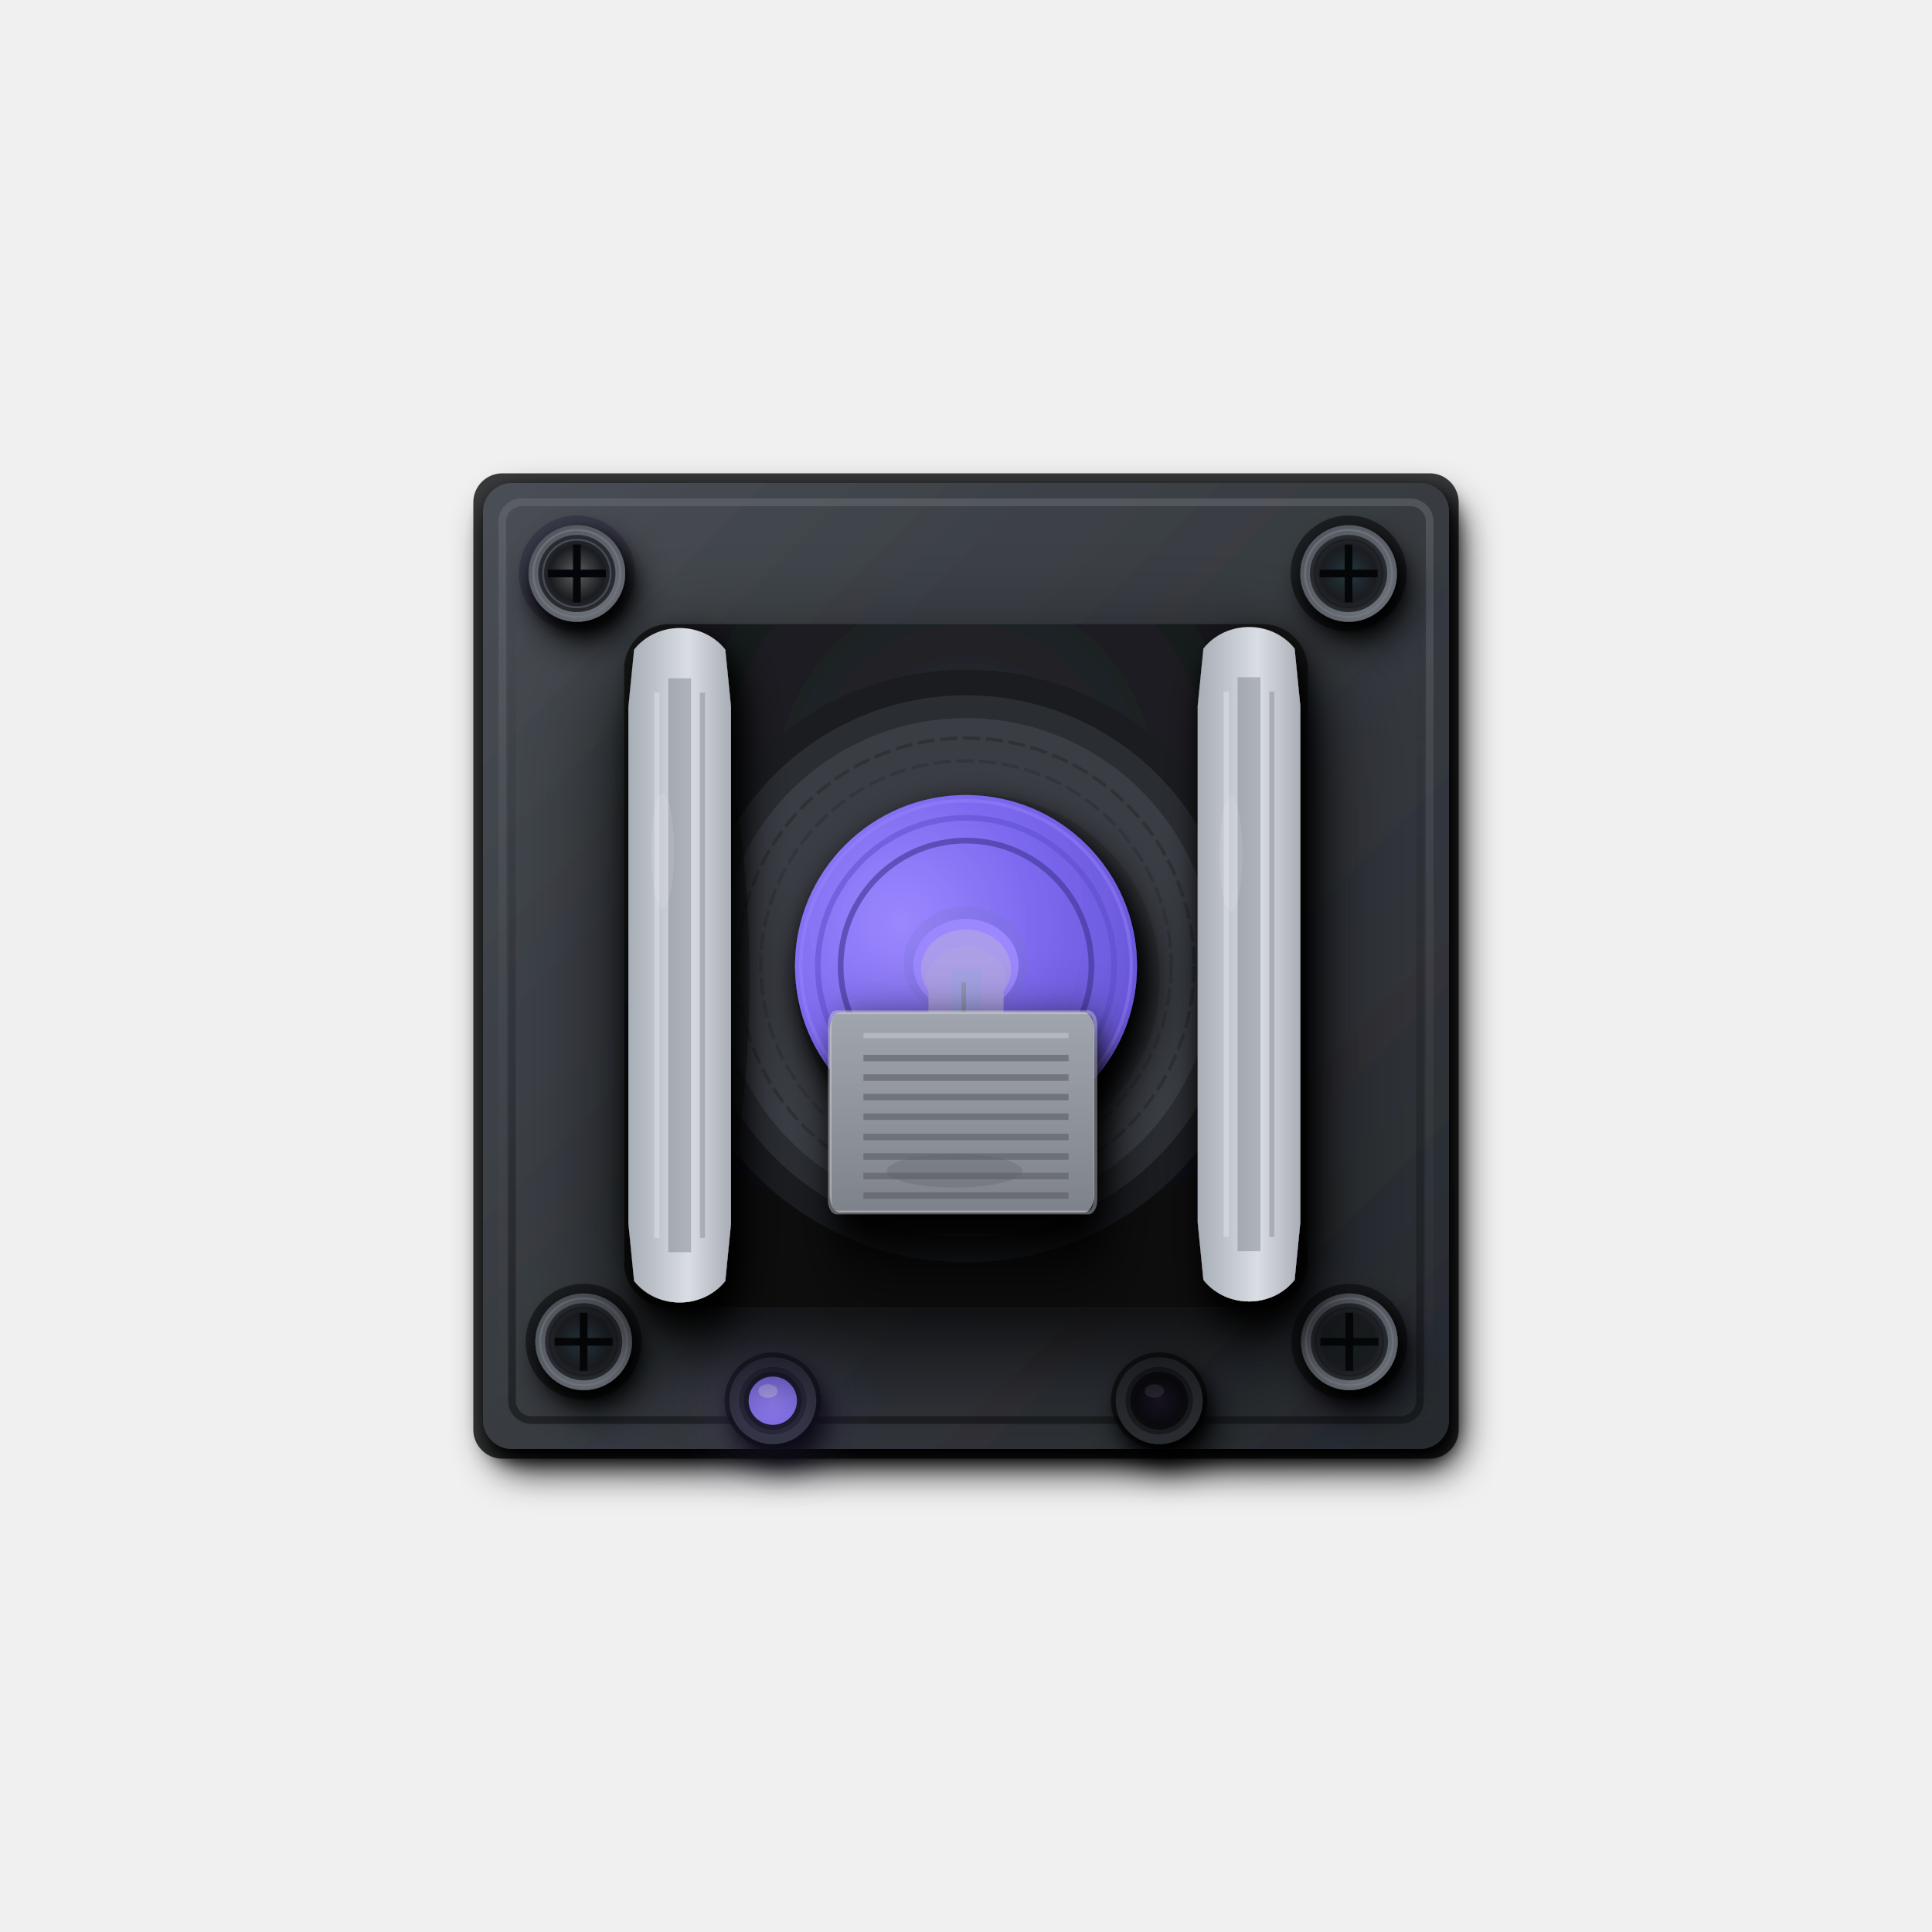
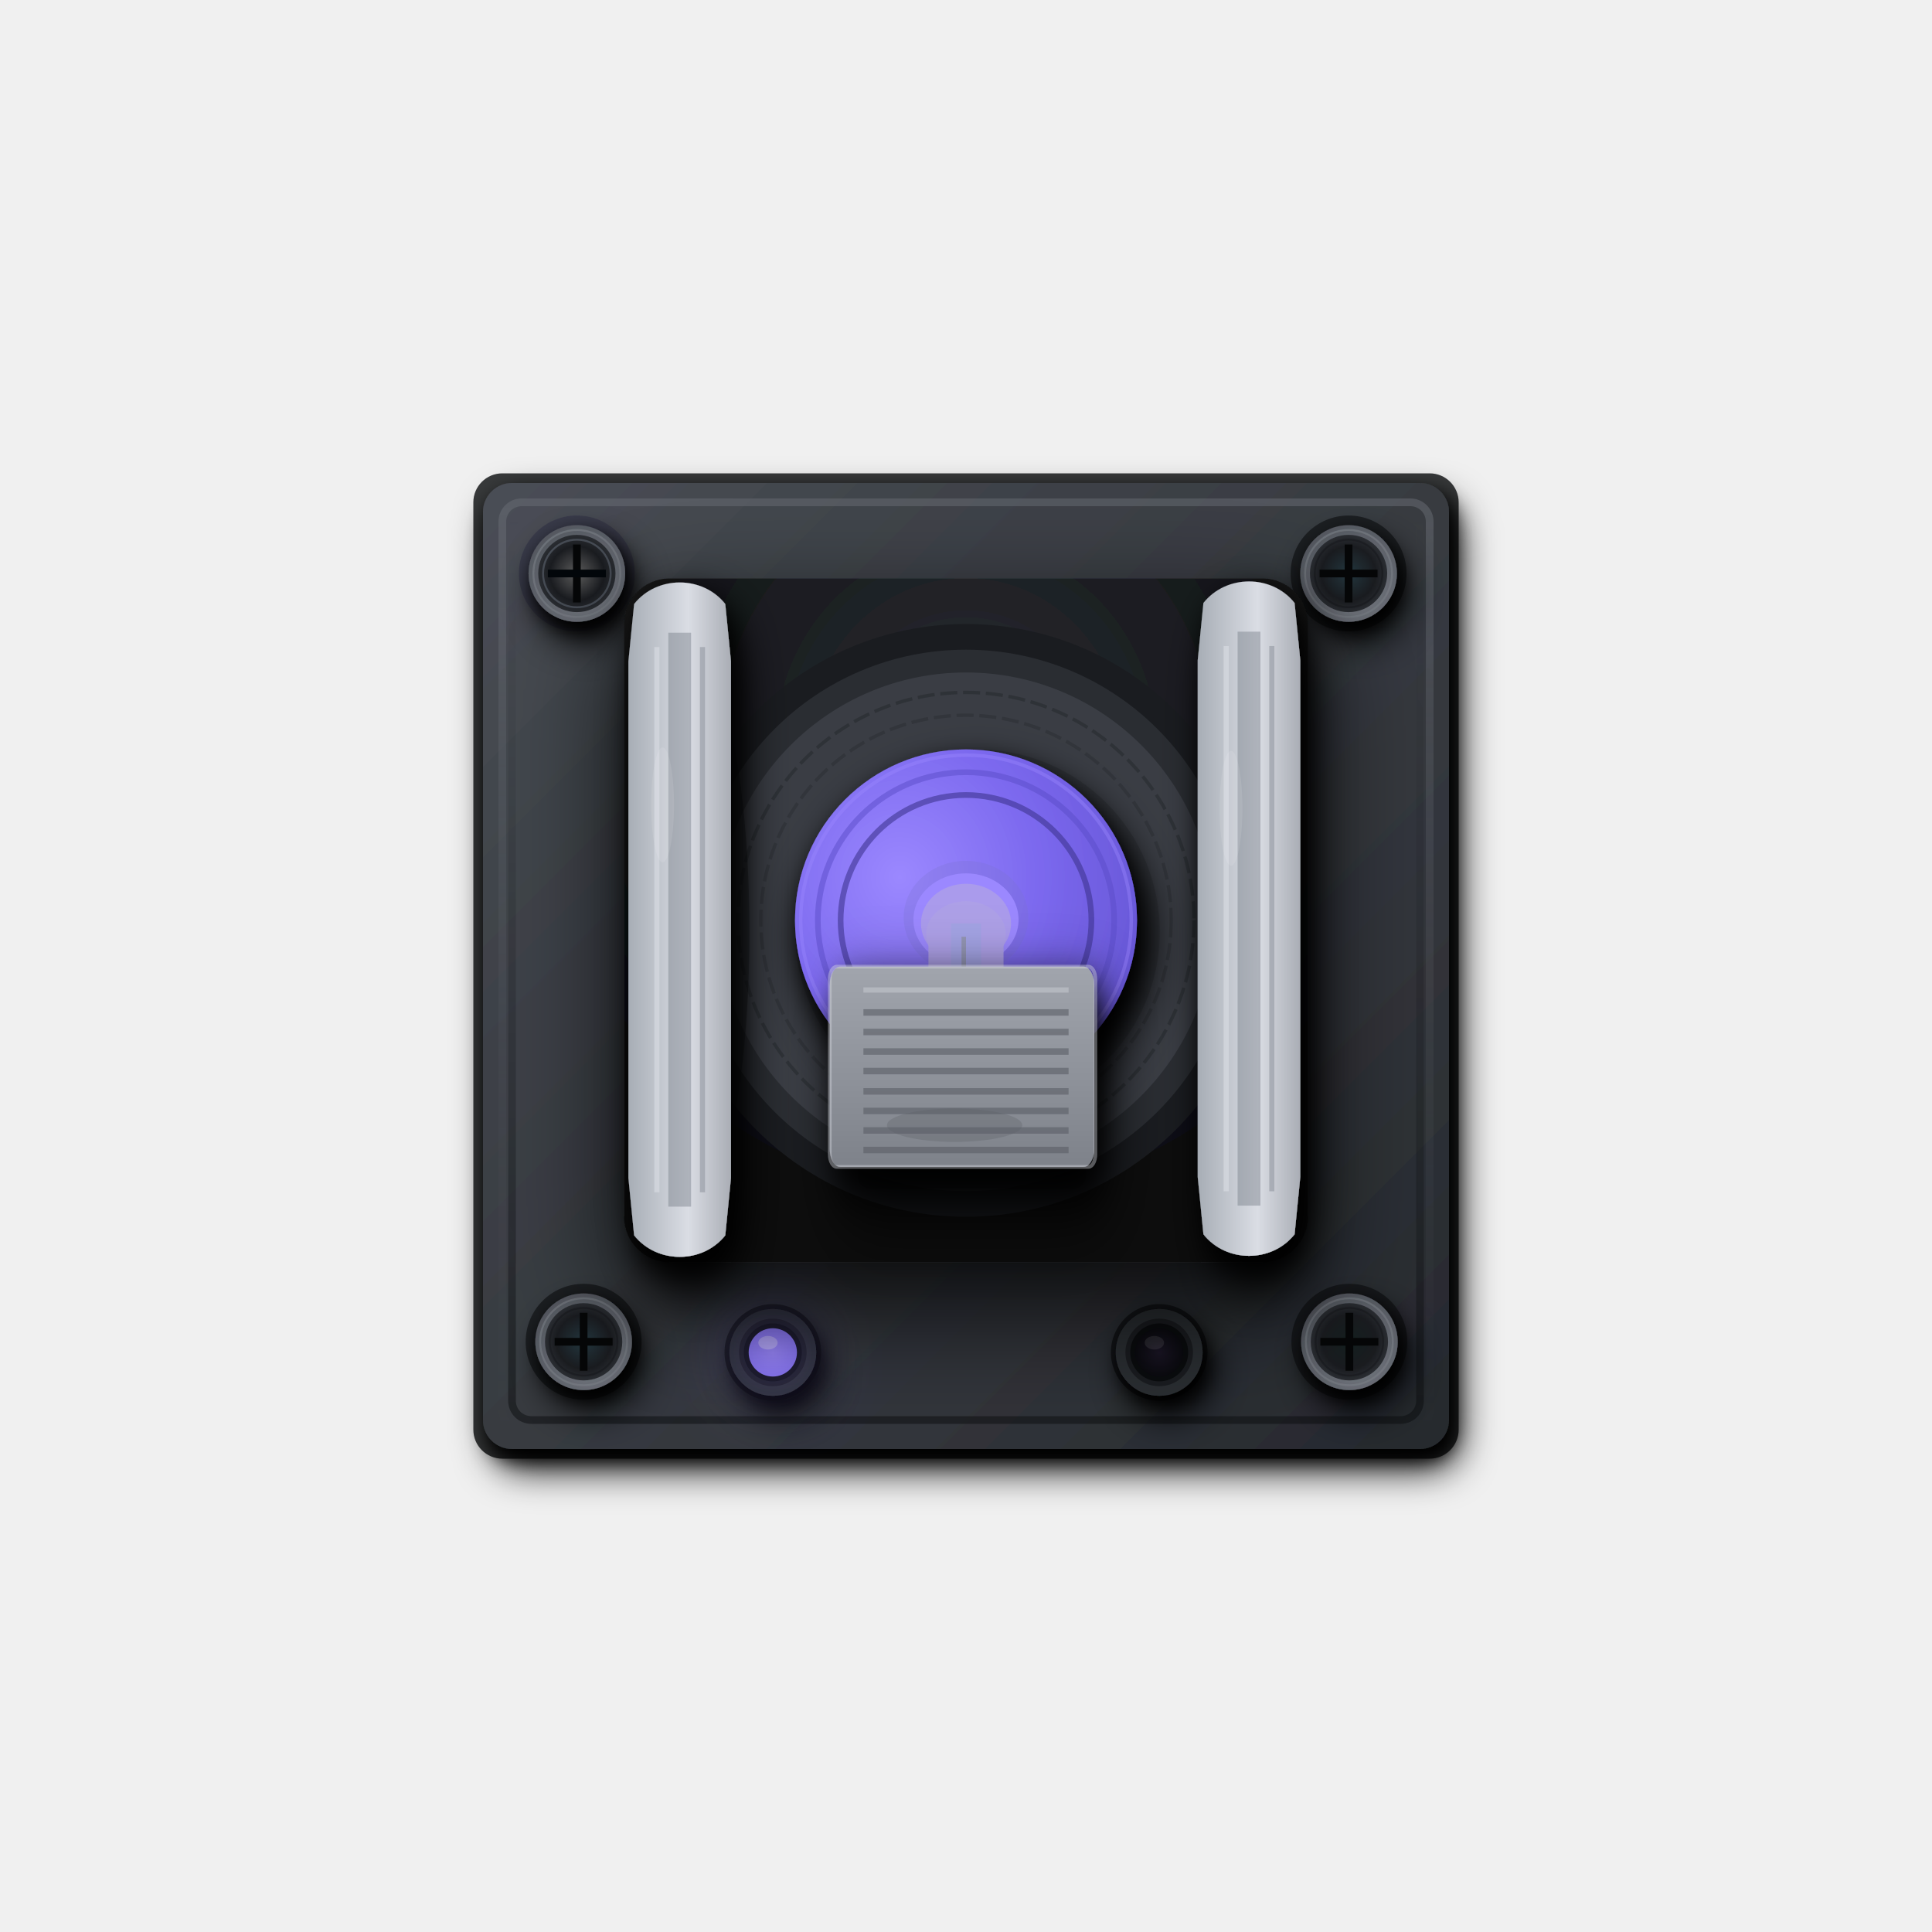
<svg xmlns="http://www.w3.org/2000/svg" xmlns:xlink="http://www.w3.org/1999/xlink" width="200" height="200" viewBox="0 0 200 200" version="1.1" id="svg106">
  <defs id="defs48">
    <radialGradient id="radialGradient112">
      <stop offset="0" style="stop-color:#243840;stop-opacity:1;" id="stop110" />
      <stop offset="70%" style="stop-color:#1a1c20;stop-opacity:1" id="stop111" />
      <stop offset="100%" style="stop-color:#2a2d32;stop-opacity:1" id="stop112" />
    </radialGradient>
    <linearGradient id="plateGradient" x1="0%" y1="0%" x2="100%" y2="100%">
      <stop offset="0%" style="stop-color:#4a4e56;stop-opacity:1" id="stop1" />
      <stop offset="30%" style="stop-color:#3d4147;stop-opacity:1" id="stop2" />
      <stop offset="70%" style="stop-color:#32353b;stop-opacity:1" id="stop3" />
      <stop offset="100%" style="stop-color:#25282d;stop-opacity:1" id="stop4" />
    </linearGradient>
    <linearGradient id="bevelHighlight" x1="0%" y1="0%" x2="0%" y2="100%">
      <stop offset="0%" style="stop-color:#6a6e76;stop-opacity:1" id="stop5" />
      <stop offset="50%" style="stop-color:#5a5e66;stop-opacity:0.5" id="stop6" />
      <stop offset="100%" style="stop-color:#4a4e56;stop-opacity:0" id="stop7" />
    </linearGradient>
    <linearGradient id="bevelShadow" x1="0%" y1="100%" x2="0%" y2="0%">
      <stop offset="0%" style="stop-color:#0a0c0e;stop-opacity:1" id="stop8" />
      <stop offset="50%" style="stop-color:#1a1c20;stop-opacity:0.5" id="stop9" />
      <stop offset="100%" style="stop-color:#2a2d32;stop-opacity:0" id="stop10" />
    </linearGradient>
    <radialGradient id="screwGradient">
      <stop offset="0%" style="stop-color:#7a7e86;stop-opacity:1" id="stop11" />
      <stop offset="40%" style="stop-color:#5a5e66;stop-opacity:1" id="stop12" />
      <stop offset="80%" style="stop-color:#3a3d44;stop-opacity:1" id="stop13" />
      <stop offset="100%" style="stop-color:#2a2d32;stop-opacity:1" id="stop14" />
    </radialGradient>
    <radialGradient id="screwRecess">
      <stop offset="0" style="stop-color:#5f5f5f;stop-opacity:1;" id="stop15" />
      <stop offset="70%" style="stop-color:#1a1c20;stop-opacity:1" id="stop16" />
      <stop offset="100%" style="stop-color:#2a2d32;stop-opacity:1" id="stop17" />
    </radialGradient>
    <radialGradient id="purpleButton" cx="-5.972" cy="-3.69" gradientTransform="matrix(0.9711755,0,0,1.02968,100,108)" fx="-5.972" fy="-3.69" r="42.732" gradientUnits="userSpaceOnUse">
      <stop offset="0%" style="stop-color:#9b88ff;stop-opacity:1" id="stop18" />
      <stop offset="30%" style="stop-color:#7b68ee;stop-opacity:1" id="stop19" />
      <stop offset="70%" style="stop-color:#5a4bc7;stop-opacity:1" id="stop20" />
      <stop offset="100%" style="stop-color:#3d3490;stop-opacity:1" id="stop21" />
    </radialGradient>
    <linearGradient id="flatMetalGradient" x1="-17.959" y1="9.845" x2="-17.959" y2="48.065" gradientTransform="matrix(1.447743,0,0,0.6907304,100,108)" gradientUnits="userSpaceOnUse">
      <stop offset="0%" style="stop-color:#cacdd4;stop-opacity:1" id="stop22" />
      <stop offset="20%" style="stop-color:#a8acb4;stop-opacity:1" id="stop23" />
      <stop offset="50%" style="stop-color:#8a8e96;stop-opacity:1" id="stop24" />
      <stop offset="80%" style="stop-color:#6a6e76;stop-opacity:1" id="stop25" />
      <stop offset="100%" style="stop-color:#5a5e66;stop-opacity:1" id="stop26" />
    </linearGradient>
    <linearGradient id="guardGradient" x1="0%" y1="0%" x2="100%" y2="0%">
      <stop offset="0%" style="stop-color:#5a5e66;stop-opacity:1" id="stop27" />
      <stop offset="15%" style="stop-color:#7a7e86;stop-opacity:1" id="stop28" />
      <stop offset="30%" style="stop-color:#aab0b8;stop-opacity:1" id="stop29" />
      <stop offset="50%" style="stop-color:#dadde4;stop-opacity:1" id="stop30" />
      <stop offset="70%" style="stop-color:#9a9ea6;stop-opacity:1" id="stop31" />
      <stop offset="85%" style="stop-color:#6a6e76;stop-opacity:1" id="stop32" />
      <stop offset="100%" style="stop-color:#4a4e56;stop-opacity:1" id="stop33" />
    </linearGradient>
    <radialGradient id="ledOff" cx="0" cy="0" fx="0" fy="0" r="2.5" gradientUnits="userSpaceOnUse">
      <stop offset="0%" style="stop-color:#1a1525;stop-opacity:1" id="stop34" />
      <stop offset="100%" style="stop-color:#0a0a0f;stop-opacity:1" id="stop35" />
    </radialGradient>
    <radialGradient id="ledPurpleOn" cx="5.9604645e-07" cy="5.9604645e-07" fx="5.9604645e-07" fy="5.9604645e-07" r="12.1" gradientUnits="userSpaceOnUse">
      <stop offset="0%" style="stop-color:#9b88ff;stop-opacity:1" id="stop36" />
      <stop offset="40%" style="stop-color:#7b68ee;stop-opacity:1" id="stop37" />
      <stop offset="100%" style="stop-color:#5a4bc7;stop-opacity:1" id="stop38" />
    </radialGradient>
    <radialGradient id="recessGradient" cx="-9.151095e-07" cy="-15.241" gradientTransform="matrix(0.9770084,0,0,1.023533,100,108)" fx="-9.151095e-07" fy="-15.241" r="42.988" gradientUnits="userSpaceOnUse">
      <stop offset="0%" style="stop-color:#2a2d32;stop-opacity:1" id="stop39" />
      <stop offset="50%" style="stop-color:#1a1c20;stop-opacity:1" id="stop40" />
      <stop offset="100%" style="stop-color:#0a0c0e;stop-opacity:1" id="stop41" />
    </radialGradient>
    <filter id="multiShadow" x="-0.8" y="-0.8" width="2.767" height="2.933">
      <feGaussianBlur in="SourceAlpha" stdDeviation="1" id="feGaussianBlur41" />
      <feOffset dx="0.5" dy="1" result="shadow1" id="feOffset41" />
      <feGaussianBlur in="SourceAlpha" stdDeviation="2" id="feGaussianBlur42" />
      <feOffset dx="1" dy="2" result="shadow2" id="feOffset42" />
      <feComponentTransfer in="shadow2" id="feComponentTransfer42">
        <feFuncA type="linear" slope="0.3" id="feFuncA42" />
      </feComponentTransfer>
      <feMerge id="feMerge44">
        <feMergeNode in="shadow2" id="feMergeNode42" />
        <feMergeNode in="shadow1" id="feMergeNode43" />
        <feMergeNode in="SourceGraphic" id="feMergeNode44" />
      </feMerge>
    </filter>
    <filter id="deepRecess" x="-0.2" y="-0.2" width="1.4" height="1.467">
      <feGaussianBlur in="SourceAlpha" stdDeviation="5" id="feGaussianBlur44" />
      <feOffset dx="0" dy="4" id="feOffset44" />
      <feComposite operator="out" in2="SourceAlpha" id="feComposite44" />
      <feColorMatrix values="0 0 0 0 0 0 0 0 0 0 0 0 0 0 0 0 0 0 0.8 0" id="feColorMatrix44" />
      <feBlend mode="normal" in2="SourceGraphic" id="feBlend44" />
    </filter>
    <filter id="textEmboss" x="-0.017" y="-0.18" width="1.033" height="1.435">
      <feGaussianBlur in="SourceAlpha" stdDeviation="0.5" id="feGaussianBlur45" />
      <feOffset dx="0" dy="0.5" result="offsetblur" id="feOffset45" />
      <feFlood flood-color="#000000" flood-opacity="0.6" id="feFlood45" />
      <feComposite in2="offsetblur" operator="in" id="feComposite45" />
      <feMerge id="feMerge46">
        <feMergeNode id="feMergeNode45" />
        <feMergeNode in="SourceGraphic" id="feMergeNode46" />
      </feMerge>
    </filter>
    <filter id="ledGlow" x="-1.92" y="-1.92" width="4.84" height="4.84">
      <feGaussianBlur stdDeviation="4" result="coloredBlur" id="feGaussianBlur46" />
      <feMerge id="feMerge48">
        <feMergeNode in="coloredBlur" id="feMergeNode47" />
        <feMergeNode in="SourceGraphic" id="feMergeNode48" />
      </feMerge>
    </filter>
    <linearGradient xlink:href="#guardGradient" id="linearGradient106" x1="-27.531" y1="-25.966" x2="31.06" y2="-25.966" gradientTransform="matrix(0.4249815,0,0,2.353044,75,108)" gradientUnits="userSpaceOnUse" />
    <radialGradient id="screwGradient-8" gradientTransform="scale(0.9722425,1.02855)" cx="0.771" cy="1.458" fx="0.771" fy="1.458" r="13.32" gradientUnits="userSpaceOnUse">
      <stop offset="0%" style="stop-color:#7a7e86;stop-opacity:1" id="stop11-5" />
      <stop offset="40%" style="stop-color:#5a5e66;stop-opacity:1" id="stop12-8" />
      <stop offset="80%" style="stop-color:#3a3d44;stop-opacity:1" id="stop13-9" />
      <stop offset="100%" style="stop-color:#2a2d32;stop-opacity:1" id="stop14-6" />
    </radialGradient>
    <filter id="multiShadow-0" x="-0.72" y="-0.72" width="2.59" height="2.74">
      <feGaussianBlur in="SourceAlpha" stdDeviation="1" id="feGaussianBlur41-4" />
      <feOffset dx="0.5" dy="1" result="shadow1" id="feOffset41-2" />
      <feGaussianBlur in="SourceAlpha" stdDeviation="2" id="feGaussianBlur42-3" />
      <feOffset dx="1" dy="2" result="shadow2" id="feOffset42-3" />
      <feComponentTransfer in="shadow2" id="feComponentTransfer42-7">
        <feFuncA type="linear" slope="0.3" id="feFuncA42-0" />
      </feComponentTransfer>
      <feMerge id="feMerge44-0">
        <feMergeNode in="shadow2" id="feMergeNode42-1" />
        <feMergeNode in="shadow1" id="feMergeNode43-0" />
        <feMergeNode in="SourceGraphic" id="feMergeNode44-3" />
      </feMerge>
    </filter>
    <radialGradient id="screwRecess-0" cx="0" cy="0" fx="0" fy="0" r="4" gradientUnits="userSpaceOnUse">
      <stop offset="0" style="stop-color:#243840;stop-opacity:1;" id="stop15-0" />
      <stop offset="70%" style="stop-color:#1a1c20;stop-opacity:1" id="stop16-3" />
      <stop offset="100%" style="stop-color:#2a2d32;stop-opacity:1" id="stop17-8" />
    </radialGradient>
    <radialGradient id="screwGradient-8-9" gradientTransform="scale(0.9722425,1.02855)" cx="0.771" cy="1.458" fx="0.771" fy="1.458" r="13.32" gradientUnits="userSpaceOnUse">
      <stop offset="0%" style="stop-color:#7a7e86;stop-opacity:1" id="stop11-5-3" />
      <stop offset="40%" style="stop-color:#5a5e66;stop-opacity:1" id="stop12-8-0" />
      <stop offset="80%" style="stop-color:#3a3d44;stop-opacity:1" id="stop13-9-0" />
      <stop offset="100%" style="stop-color:#2a2d32;stop-opacity:1" id="stop14-6-3" />
    </radialGradient>
    <filter id="multiShadow-0-0" x="-0.72" y="-0.72" width="2.59" height="2.74">
      <feGaussianBlur in="SourceAlpha" stdDeviation="1" id="feGaussianBlur41-4-1" />
      <feOffset dx="0.5" dy="1" result="shadow1" id="feOffset41-2-9" />
      <feGaussianBlur in="SourceAlpha" stdDeviation="2" id="feGaussianBlur42-3-8" />
      <feOffset dx="1" dy="2" result="shadow2" id="feOffset42-3-6" />
      <feComponentTransfer in="shadow2" id="feComponentTransfer42-7-9">
        <feFuncA type="linear" slope="0.3" id="feFuncA42-0-0" />
      </feComponentTransfer>
      <feMerge id="feMerge44-0-1">
        <feMergeNode in="shadow2" id="feMergeNode42-1-6" />
        <feMergeNode in="shadow1" id="feMergeNode43-0-4" />
        <feMergeNode in="SourceGraphic" id="feMergeNode44-3-4" />
      </feMerge>
    </filter>
    <radialGradient id="screwRecess-0-8" cx="0" cy="0" fx="0" fy="0" r="4" gradientUnits="userSpaceOnUse">
      <stop offset="0" style="stop-color:#152020;stop-opacity:1;" id="stop15-0-6" />
      <stop offset="70%" style="stop-color:#1a1c20;stop-opacity:1" id="stop16-3-1" />
      <stop offset="100%" style="stop-color:#2a2d32;stop-opacity:1" id="stop17-8-4" />
    </radialGradient>
    <radialGradient xlink:href="#screwGradient" id="radialGradient107" gradientTransform="scale(0.9711755,1.02968)" cx="0.858" cy="1.619" fx="0.858" fy="1.619" r="14.244" gradientUnits="userSpaceOnUse" />
    <radialGradient xlink:href="#screwRecess" id="radialGradient108" cx="0" cy="0" fx="0" fy="0" r="4" gradientUnits="userSpaceOnUse" />
    <radialGradient xlink:href="#screwGradient" id="radialGradient109" gradientTransform="scale(0.9711755,1.02968)" cx="0.858" cy="1.619" fx="0.858" fy="1.619" r="14.244" gradientUnits="userSpaceOnUse" />
    <radialGradient xlink:href="#radialGradient112" id="radialGradient110" cx="0" cy="0" fx="0" fy="0" r="4" gradientUnits="userSpaceOnUse" />
    <filter id="multiShadow-5" x="-0.8" y="-0.153" width="2.767" height="1.37">
      <feGaussianBlur in="SourceAlpha" stdDeviation="1" id="feGaussianBlur41-5" />
      <feOffset dx="0.5" dy="1" result="shadow1" id="feOffset41-1" />
      <feGaussianBlur in="SourceAlpha" stdDeviation="2" id="feGaussianBlur42-1" />
      <feOffset dx="1" dy="2" result="shadow2" id="feOffset42-2" />
      <feComponentTransfer in="shadow2" id="feComponentTransfer42-2">
        <feFuncA type="linear" slope="0.3" id="feFuncA42-9" />
      </feComponentTransfer>
      <feMerge id="feMerge44-4">
        <feMergeNode in="shadow2" id="feMergeNode42-3" />
        <feMergeNode in="shadow1" id="feMergeNode43-4" />
        <feMergeNode in="SourceGraphic" id="feMergeNode44-1" />
      </feMerge>
    </filter>
    <linearGradient xlink:href="#guardGradient" id="linearGradient110" gradientUnits="userSpaceOnUse" gradientTransform="matrix(0.4249815,0,0,2.353044,75,108)" x1="-27.531" y1="-25.966" x2="31.06" y2="-25.966" />
  </defs>
  <rect x="49" y="49" width="102" height="102" rx="3" ry="3" fill="#0a0c0e" opacity="0.8" id="rect48" style="display:inline" />
  <rect x="50" y="50" width="100" height="100" rx="3" ry="3" fill="url(#plateGradient)" filter="url(#multiShadow)" id="rect49" />
  <rect x="52" y="52" width="96" height="96" rx="2" ry="2" fill="none" stroke="url(#bevelHighlight)" stroke-width="0.8" opacity="0.5" id="rect50" style="display:inline" />
  <rect x="53" y="53" width="94" height="94" rx="2" ry="2" fill="none" stroke="url(#bevelShadow)" stroke-width="0.8" opacity="0.5" id="rect51" style="display:inline" />
  <g transform="translate(59.71667,59.36667)" id="g55" style="display:inline">
    <circle r="6" fill="#0a0c0e" opacity="0.6" id="circle51" cx="0" cy="0" style="display:inline;fill:#313145;fill-opacity:1" />
    <circle r="5" fill="url(#screwGradient)" filter="url(#multiShadow)" id="circle52" style="display:inline;fill:url(#radialGradient107)" cx="0" cy="0" />
    <circle r="4" fill="url(#screwRecess)" id="circle53" style="display:inline;fill:url(#radialGradient108)" cx="0" cy="0" />
    <rect x="-0.4" y="-3" width="0.8" height="6" fill="#050607" id="rect53" />
    <rect x="-3" y="-0.4" width="6" height="0.8" fill="#050607" id="rect54" style="display:inline;fill:#02060a;fill-opacity:1" />
    <circle r="4.5" fill="none" stroke="#7a7e86" stroke-width="0.2" opacity="0.6" id="circle54" cx="0" cy="0" style="display:inline" />
    <circle r="3.5" fill="none" stroke="#1a1c20" stroke-width="0.2" opacity="0.8" id="circle55" cx="0" cy="0" style="display:inline;stroke:#4f555f;stroke-opacity:1" />
  </g>
  <g transform="translate(60.41667,138.9)" id="g55-6" style="display:inline">
    <circle r="6" fill="#0a0c0e" opacity="0.6" id="circle51-0" cx="0" cy="0" />
    <circle r="5" fill="url(#screwGradient)" filter="url(#multiShadow)" id="circle52-4" cx="0" cy="0" style="display:inline;fill:url(#screwGradient-8);filter:url(#multiShadow-0)" />
    <circle r="4" fill="url(#screwRecess)" id="circle53-0" cx="0" cy="0" style="display:inline;fill:url(#screwRecess-0)" />
    <rect x="-0.4" y="-3" width="0.8" height="6" fill="#050607" id="rect53-9" style="display:inline" />
    <rect x="-3" y="-0.4" width="6" height="0.8" fill="#050607" id="rect54-2" />
    <circle r="4.5" fill="none" stroke="#7a7e86" stroke-width="0.2" opacity="0.6" id="circle54-4" cx="0" cy="0" />
    <circle r="3.5" fill="none" stroke="#1a1c20" stroke-width="0.2" opacity="0.8" id="circle55-9" cx="0" cy="0" />
  </g>
  <g transform="translate(139.6868,138.9)" id="g55-6-8" style="display:inline">
    <circle r="6" fill="#0a0c0e" opacity="0.6" id="circle51-0-1" cx="0" cy="0" />
    <circle r="5" fill="url(#screwGradient)" filter="url(#multiShadow)" id="circle52-4-0" cx="0" cy="0" style="fill:url(#screwGradient-8-9);filter:url(#multiShadow-0-0)" />
    <circle r="4" fill="url(#screwRecess)" id="circle53-0-3" cx="0" cy="0" style="display:inline;fill:url(#screwRecess-0-8)" />
    <rect x="-0.4" y="-3" width="0.8" height="6" fill="#050607" id="rect53-9-1" />
    <rect x="-3" y="-0.4" width="6" height="0.8" fill="#050607" id="rect54-2-1" />
    <circle r="4.5" fill="none" stroke="#7a7e86" stroke-width="0.2" opacity="0.6" id="circle54-4-5" cx="0" cy="0" />
    <circle r="3.5" fill="none" stroke="#1a1c20" stroke-width="0.2" opacity="0.8" id="circle55-9-0" cx="0" cy="0" />
  </g>
  <g transform="translate(139.6035,59.36667)" id="g60" style="display:inline">
    <circle r="6" fill="#0a0c0e" opacity="0.6" id="circle56" cx="0" cy="0" />
    <circle r="5" fill="url(#screwGradient)" filter="url(#multiShadow)" id="circle57" style="fill:url(#radialGradient109)" cx="0" cy="0" />
    <circle r="4" fill="url(#screwRecess)" id="circle58" style="display:inline;fill:url(#radialGradient110)" cx="0" cy="0" />
    <rect x="-0.4" y="-3" width="0.8" height="6" fill="#050607" id="rect58" />
    <rect x="-3" y="-0.4" width="6" height="0.8" fill="#050607" id="rect59" />
    <circle r="4.5" fill="none" stroke="#7a7e86" stroke-width="0.2" opacity="0.6" id="circle59" cx="0" cy="0" style="display:inline" />
    <circle r="3.5" fill="none" stroke="#1a1c20" stroke-width="0.2" opacity="0.8" id="circle60" cx="0" cy="0" style="display:inline" />
  </g>
  <text x="100" y="84" font-family="Arial, sans-serif" font-size="7px" font-weight="400" letter-spacing="0.3" text-anchor="middle" fill="#7a7e86" id="text71" style="display:inline">FIELD 1</text>
-   <g transform="translate(80,145)" id="g75" style="display:inline">
+   <g transform="translate(80,140)" id="g75" style="display:inline">
    <circle r="5" fill="#0a0c0e" opacity="0.7" id="circle71" cx="0" cy="0" />
    <circle r="4.5" fill="#2a2d32" filter="url(#multiShadow)" id="circle72" cx="0" cy="0" />
    <circle r="3.5" fill="#1a1c20" id="circle73" cx="0" cy="0" />
    <circle r="3" fill="#0a0c0e" id="circle74" cx="0" cy="0" />
    <circle r="2.5" fill="url(#ledPurpleOn)" filter="url(#ledGlow)" id="circle75" style="fill:url(#ledPurpleOn)" cx="0" cy="0" />
    <ellipse cx="-0.5" cy="-1" rx="1" ry="0.7" fill="#ffffff" opacity="0.3" id="ellipse75" />
  </g>
-   <g transform="translate(120,145)" id="g80" style="display:inline">
+   <g transform="translate(120,140)" id="g80" style="display:inline">
    <circle r="5" fill="#0a0c0e" opacity="0.7" id="circle76" cx="0" cy="0" />
    <circle r="4.5" fill="#2a2d32" filter="url(#multiShadow)" id="circle77" cx="0" cy="0" />
    <circle r="3.5" fill="#1a1c20" id="circle78" cx="0" cy="0" />
    <circle r="3" fill="#0a0c0e" id="circle79" cx="0" cy="0" />
    <circle r="2.5" fill="url(#ledOff)" id="circle80" style="fill:url(#ledOff)" cx="0" cy="0" />
    <ellipse cx="-0.5" cy="-1" rx="1" ry="0.7" fill="#ffffff" opacity="0.1" id="ellipse80" />
  </g>
-   <g id="assemblyScaleOff" transform="translate(100,100) scale(1.18) translate(-100,-100) translate(0,-8)">
+   <g id="assemblyScaleOff" transform="translate(100,100) scale(1.18) translate(-100,-100) translate(0,-12)">
    <rect x="70" y="78" width="60" height="60" rx="4" ry="4" fill="url(#recessGradient)" filter="url(#deepRecess)" id="rect81" style="display:inline;fill:url(#recessGradient)" />
    <circle r="26" fill="#1a1c20" id="circle81" cx="100" cy="108" style="display:inline" />
    <circle r="24" fill="#2a2d32" stroke="#1a1c20" stroke-width="0.5" id="circle82" cx="100" cy="108" style="display:inline" />
    <circle r="22" fill="#3a3d44" stroke="#2a2d32" stroke-width="0.5" id="circle83" cx="100" cy="108" style="display:inline" />
    <circle r="20" fill="none" stroke="#2a2d32" stroke-width="0.3" stroke-dasharray="1.5, 0.5" opacity="0.7" id="circle84" cx="100" cy="108" style="display:inline" />
    <circle r="18" fill="none" stroke="#2a2d32" stroke-width="0.3" stroke-dasharray="1.5, 0.5" opacity="0.5" id="circle85" cx="100" cy="108" style="display:inline" />
    <circle r="16" fill="#2a2d32" opacity="0.5" id="circle86" cx="101" cy="109" style="display:inline" />
    <circle r="15" fill="url(#purpleButton)" filter="url(#multiShadow)" id="circle87" style="display:inline;fill:url(#purpleButton)" cx="100" cy="108" />
    <circle r="14.5" fill="none" stroke="#9b88ff" stroke-width="0.3" opacity="0.4" id="circle88" cx="100" cy="108" style="display:inline" />
    <circle r="13" fill="none" stroke="#5a4bc7" stroke-width="0.5" opacity="0.5" id="circle89" cx="100" cy="108" style="display:inline" />
    <circle r="11" fill="none" stroke="#3d3490" stroke-width="0.5" opacity="0.6" id="circle90" cx="100" cy="108" style="display:inline" />
    <ellipse fill="#1a1c20" id="circle91" cx="100" cy="107.74" style="display:inline;opacity:0.264;fill:#7a72cd;fill-opacity:1;stroke-width:1.302" rx="5.467" ry="4.963" />
    <ellipse fill="#0a0c0e" id="circle92" cx="100" cy="107.936" style="display:inline;fill:#9b88ff;fill-opacity:1;stroke-width:1.237" rx="4.611" ry="4.062" />
    <ellipse fill="#050607" id="circle93" cx="100" cy="108.269" style="display:inline;fill:#aa9bec;fill-opacity:1;stroke-width:1.237" rx="3.952" ry="3.482" />
    <ellipse fill="#050607" id="circle93-5" cx="100" cy="109.217" style="display:inline;fill:#ada0e7;fill-opacity:1;stroke-width:1.061" rx="3.491" ry="2.902" />
    <ellipse cx="76" cy="109" rx="5" ry="24" fill="#0a0c0e" opacity="0.4" id="ellipse93" style="display:inline" />
    <path d="m 79,86 c -2,-2 -6,-2 -8,0 l -0.5,4 v 36 l 0.5,4 c 2,2 6,2 8,0 l 0.5,-4 V 90 Z" fill="url(#guardGradient)" filter="url(#multiShadow)" id="path93" style="display:inline;fill:url(#linearGradient106)" transform="matrix(1,0,0,1.258824,-0.1166666,-28.01765)" />
    <rect x="73.883" y="82.759" width="2" height="50.353" fill="#3a3d44" opacity="0.4" id="rect93" style="display:inline;fill:#6c727d;fill-opacity:1;stroke-width:1.122" />
    <line x1="72.883" y1="84.018" x2="72.883" y2="131.853" stroke="#dadde4" stroke-width="0.449" opacity="0.6" id="line93" style="display:inline" />
    <line x1="76.883" y1="84.018" x2="76.883" y2="131.853" stroke="#5a5e66" stroke-width="0.449" opacity="0.5" id="line94" style="display:inline;stroke:#878d98;stroke-opacity:1" />
    <ellipse cx="73.383" cy="97.865" rx="1" ry="5.035" fill="#ffffff" opacity="0.1" id="ellipse94" style="display:inline;stroke-width:1.122" />
    <path d="m 79,86 c -2,-2 -6,-2 -8,0 l -0.5,4 v 36 l 0.5,4 c 2,2 6,2 8,0 l 0.5,-4 V 90 Z" fill="url(#guardGradient)" filter="url(#multiShadow)" id="path93-4" style="display:inline;fill:url(#linearGradient110);filter:url(#multiShadow-5)" transform="matrix(1,0,0,1.258824,49.82788,-28.10703)" />
    <rect x="123.828" y="82.669" width="2" height="50.353" fill="#3a3d44" opacity="0.4" id="rect93-3" style="display:inline;fill:#6c727d;fill-opacity:1;stroke-width:1.122" />
    <line x1="122.828" y1="83.928" x2="122.828" y2="131.764" stroke="#dadde4" stroke-width="0.449" opacity="0.6" id="line93-4" style="display:inline" />
    <line x1="126.828" y1="83.928" x2="126.828" y2="131.764" stroke="#5a5e66" stroke-width="0.449" opacity="0.5" id="line94-3" style="display:inline;stroke:#878d98;stroke-opacity:1" />
    <ellipse cx="123.25" cy="98.165" rx="1" ry="5.035" fill="#ffffff" opacity="0.1" id="ellipse94-1" style="display:inline;stroke-width:1.122" />
    <rect x="96.706" y="108.269" width="6.587" height="16.25" fill="#4a4e56" opacity="0.8" id="rect96" style="display:inline;opacity:1;fill:#ada0e7;fill-opacity:1;stroke-width:1.596" />
    <rect x="98.683" y="108.269" width="2.635" height="16.25" fill="#6a6e76" id="rect97" style="display:inline;fill:#a3a3e4;fill-opacity:1;stroke-width:1.237" />
    <rect x="99.605" y="109.43" width="0.395" height="13.928" fill="#8a8e96" opacity="0.6" id="rect98" style="display:inline;stroke-width:1.237" />
    <rect x="90.5" y="123.5" width="20" height="8" rx="1" ry="1" fill="#0a0c0e" opacity="0.4" id="rect99" style="display:inline" />
    <rect x="90" y="122" width="20" height="9" rx="0.8" ry="0.8" fill="url(#flatMetalGradient)" filter="url(#multiShadow)" id="rect100" style="display:inline;fill:url(#flatMetalGradient)" transform="matrix(1.159458,0,0,1.952153,-16.30183,-126.1067)" />
    <rect x="88.049" y="112.056" width="23.301" height="17.569" rx="0.613" ry="1.098" fill="none" stroke="#dadde4" stroke-width="0.328" opacity="0.4" id="rect101" style="display:inline" />
    <g opacity="0.6" id="g104" transform="matrix(1.125,0,0,1.142565,100,104.719)" style="display:inline">
      <line x1="-8" y1="16" x2="8" y2="16" stroke="#5a5e66" stroke-width="0.5" id="line101" />
      <line x1="-8" y1="17.5" x2="8" y2="17.5" stroke="#5a5e66" stroke-width="0.5" id="line102" />
      <line x1="-8" y1="19" x2="8" y2="19" stroke="#5a5e66" stroke-width="0.5" id="line103" />
      <line x1="-8" y1="20.5" x2="8" y2="20.5" stroke="#5a5e66" stroke-width="0.5" id="line104" />
    </g>
    <g opacity="0.6" id="g104-2" transform="matrix(1.125,0,0,1.142565,100,97.79345)" style="display:inline">
      <line x1="-8" y1="16" x2="8" y2="16" stroke="#5a5e66" stroke-width="0.5" id="line101-5" />
      <line x1="-8" y1="17.5" x2="8" y2="17.5" stroke="#5a5e66" stroke-width="0.5" id="line102-6" />
      <line x1="-8" y1="19" x2="8" y2="19" stroke="#5a5e66" stroke-width="0.5" id="line103-7" />
      <line x1="-8" y1="20.5" x2="8" y2="20.5" stroke="#5a5e66" stroke-width="0.5" id="line104-2" />
    </g>
    <rect x="91" y="113.875" width="18" height="0.457" fill="#cacdd4" opacity="0.5" id="rect104" style="display:inline;stroke-width:1.069" />
    <ellipse cx="99" cy="125.967" rx="5.935" ry="1.468" fill="#5a5e66" opacity="0.3" id="ellipse104" style="display:inline;stroke-width:1.704" />
  </g>
</svg>
